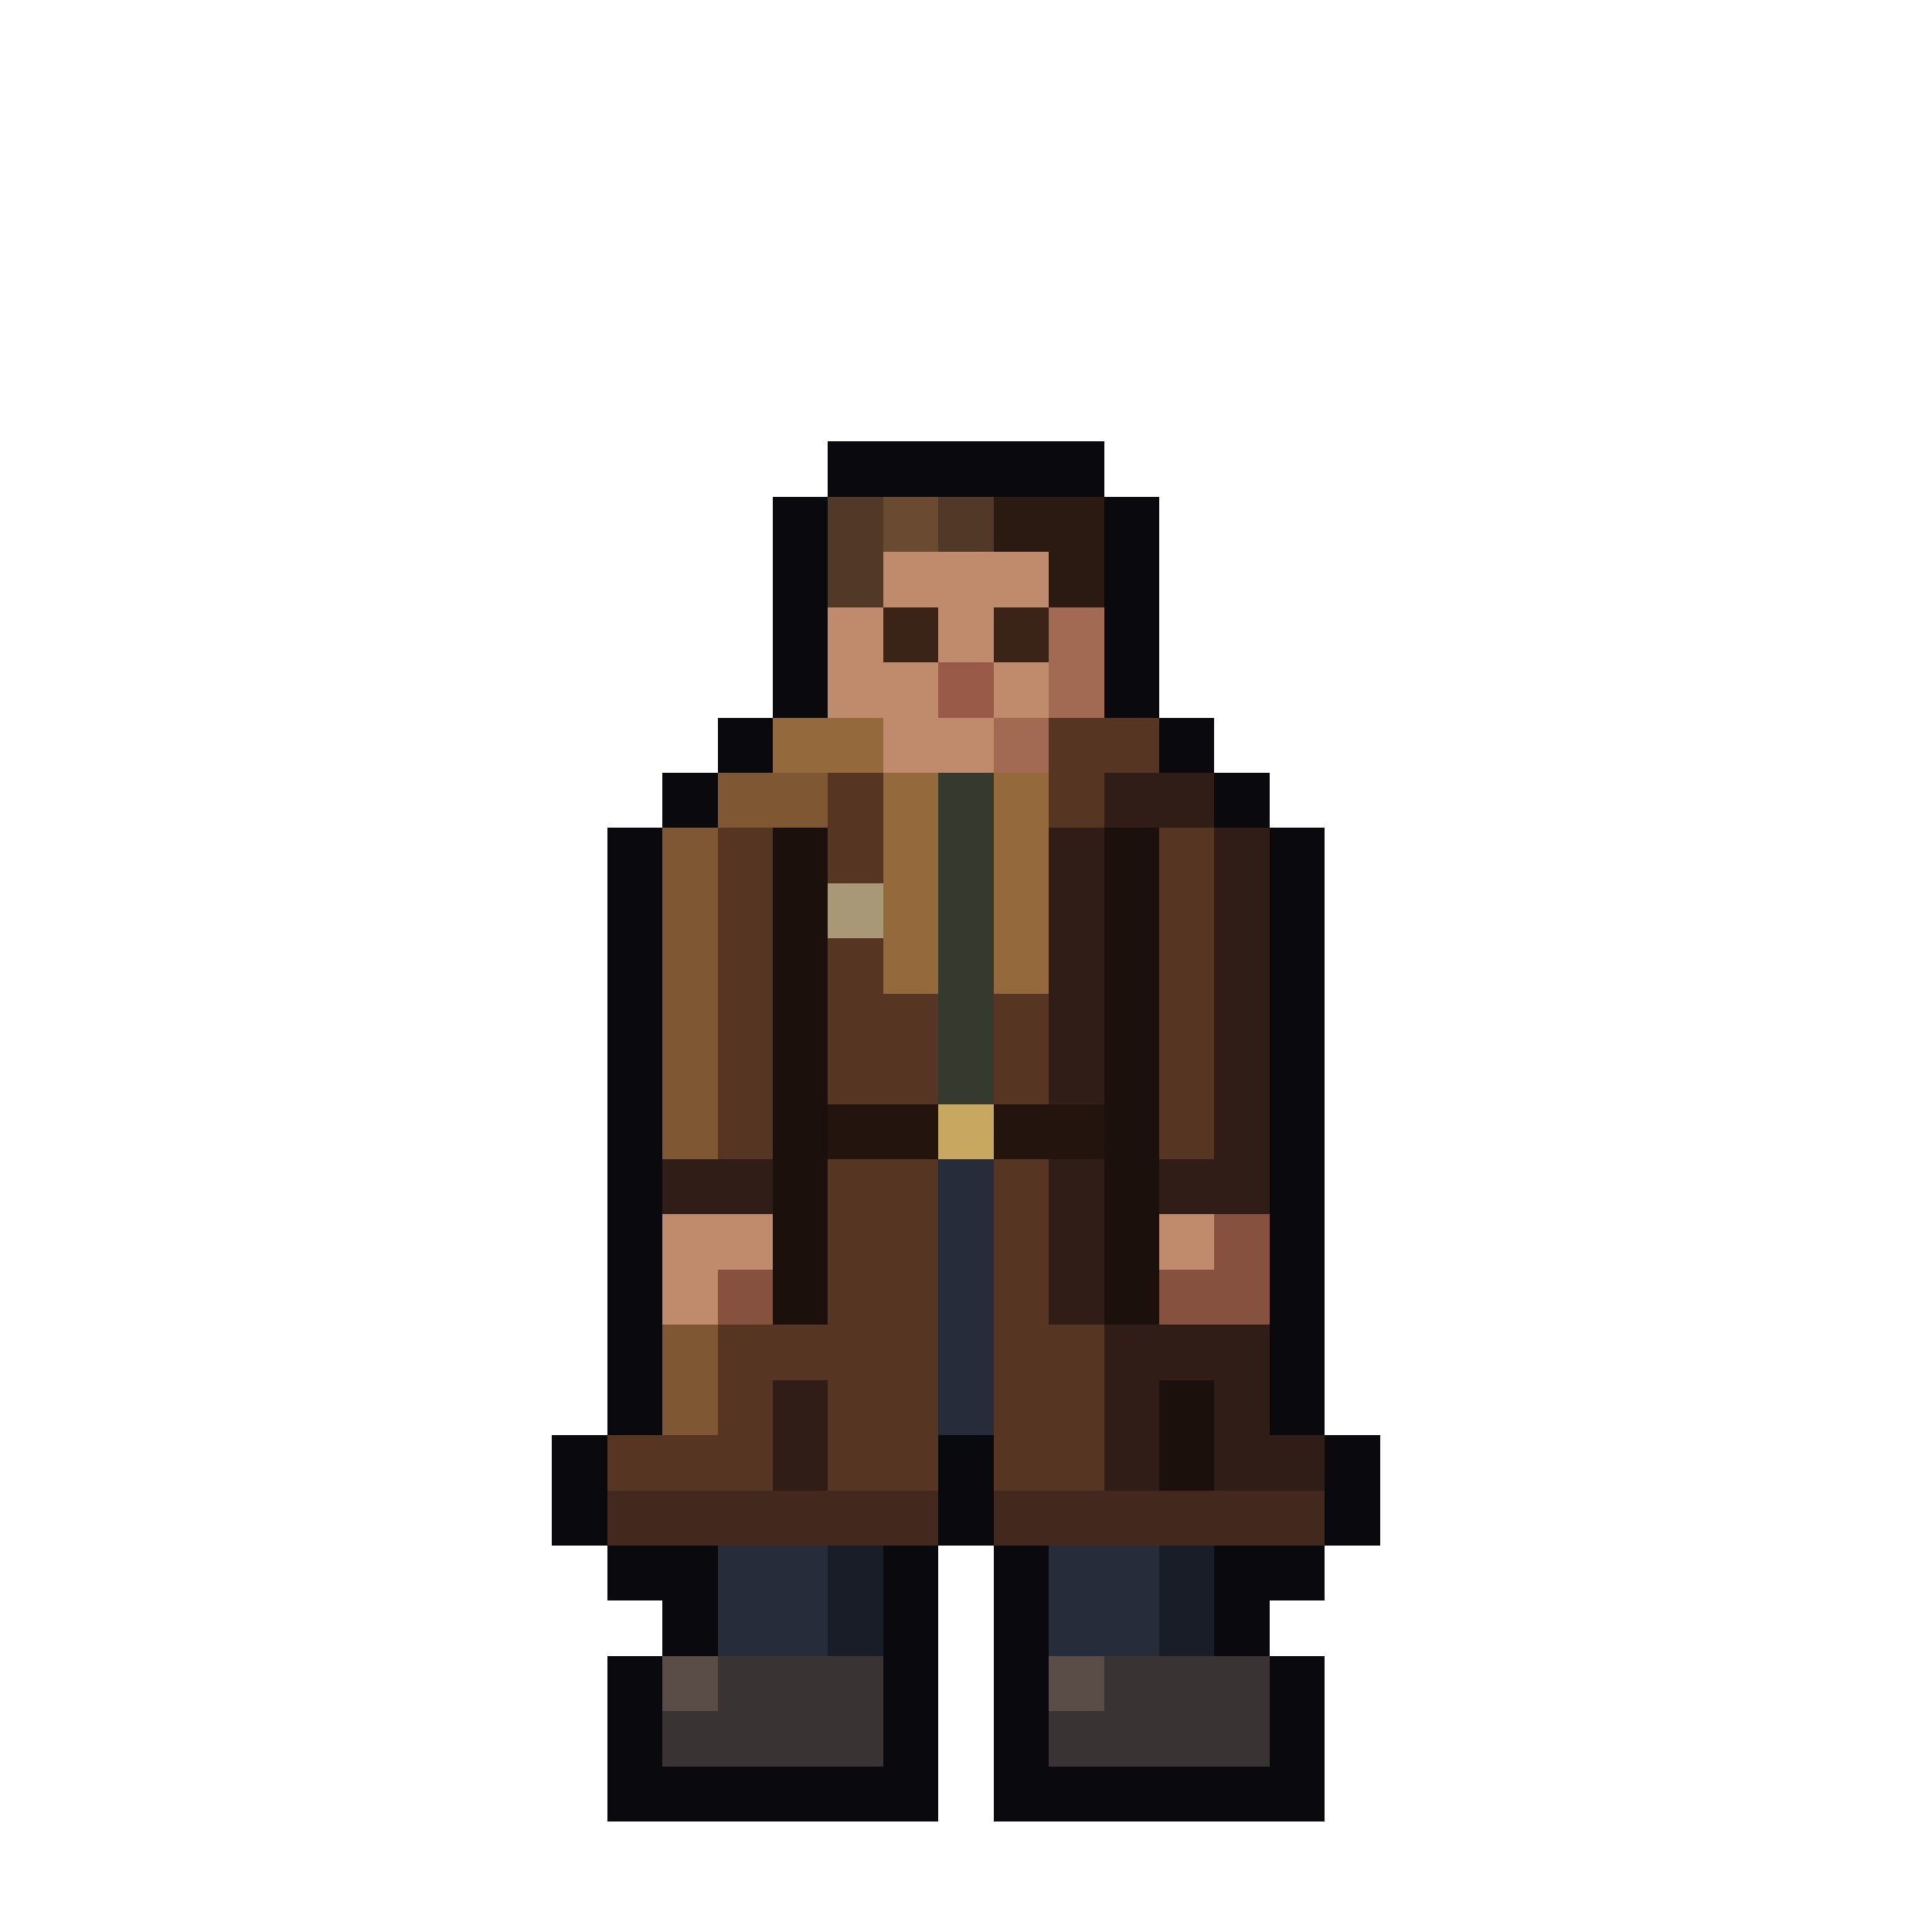
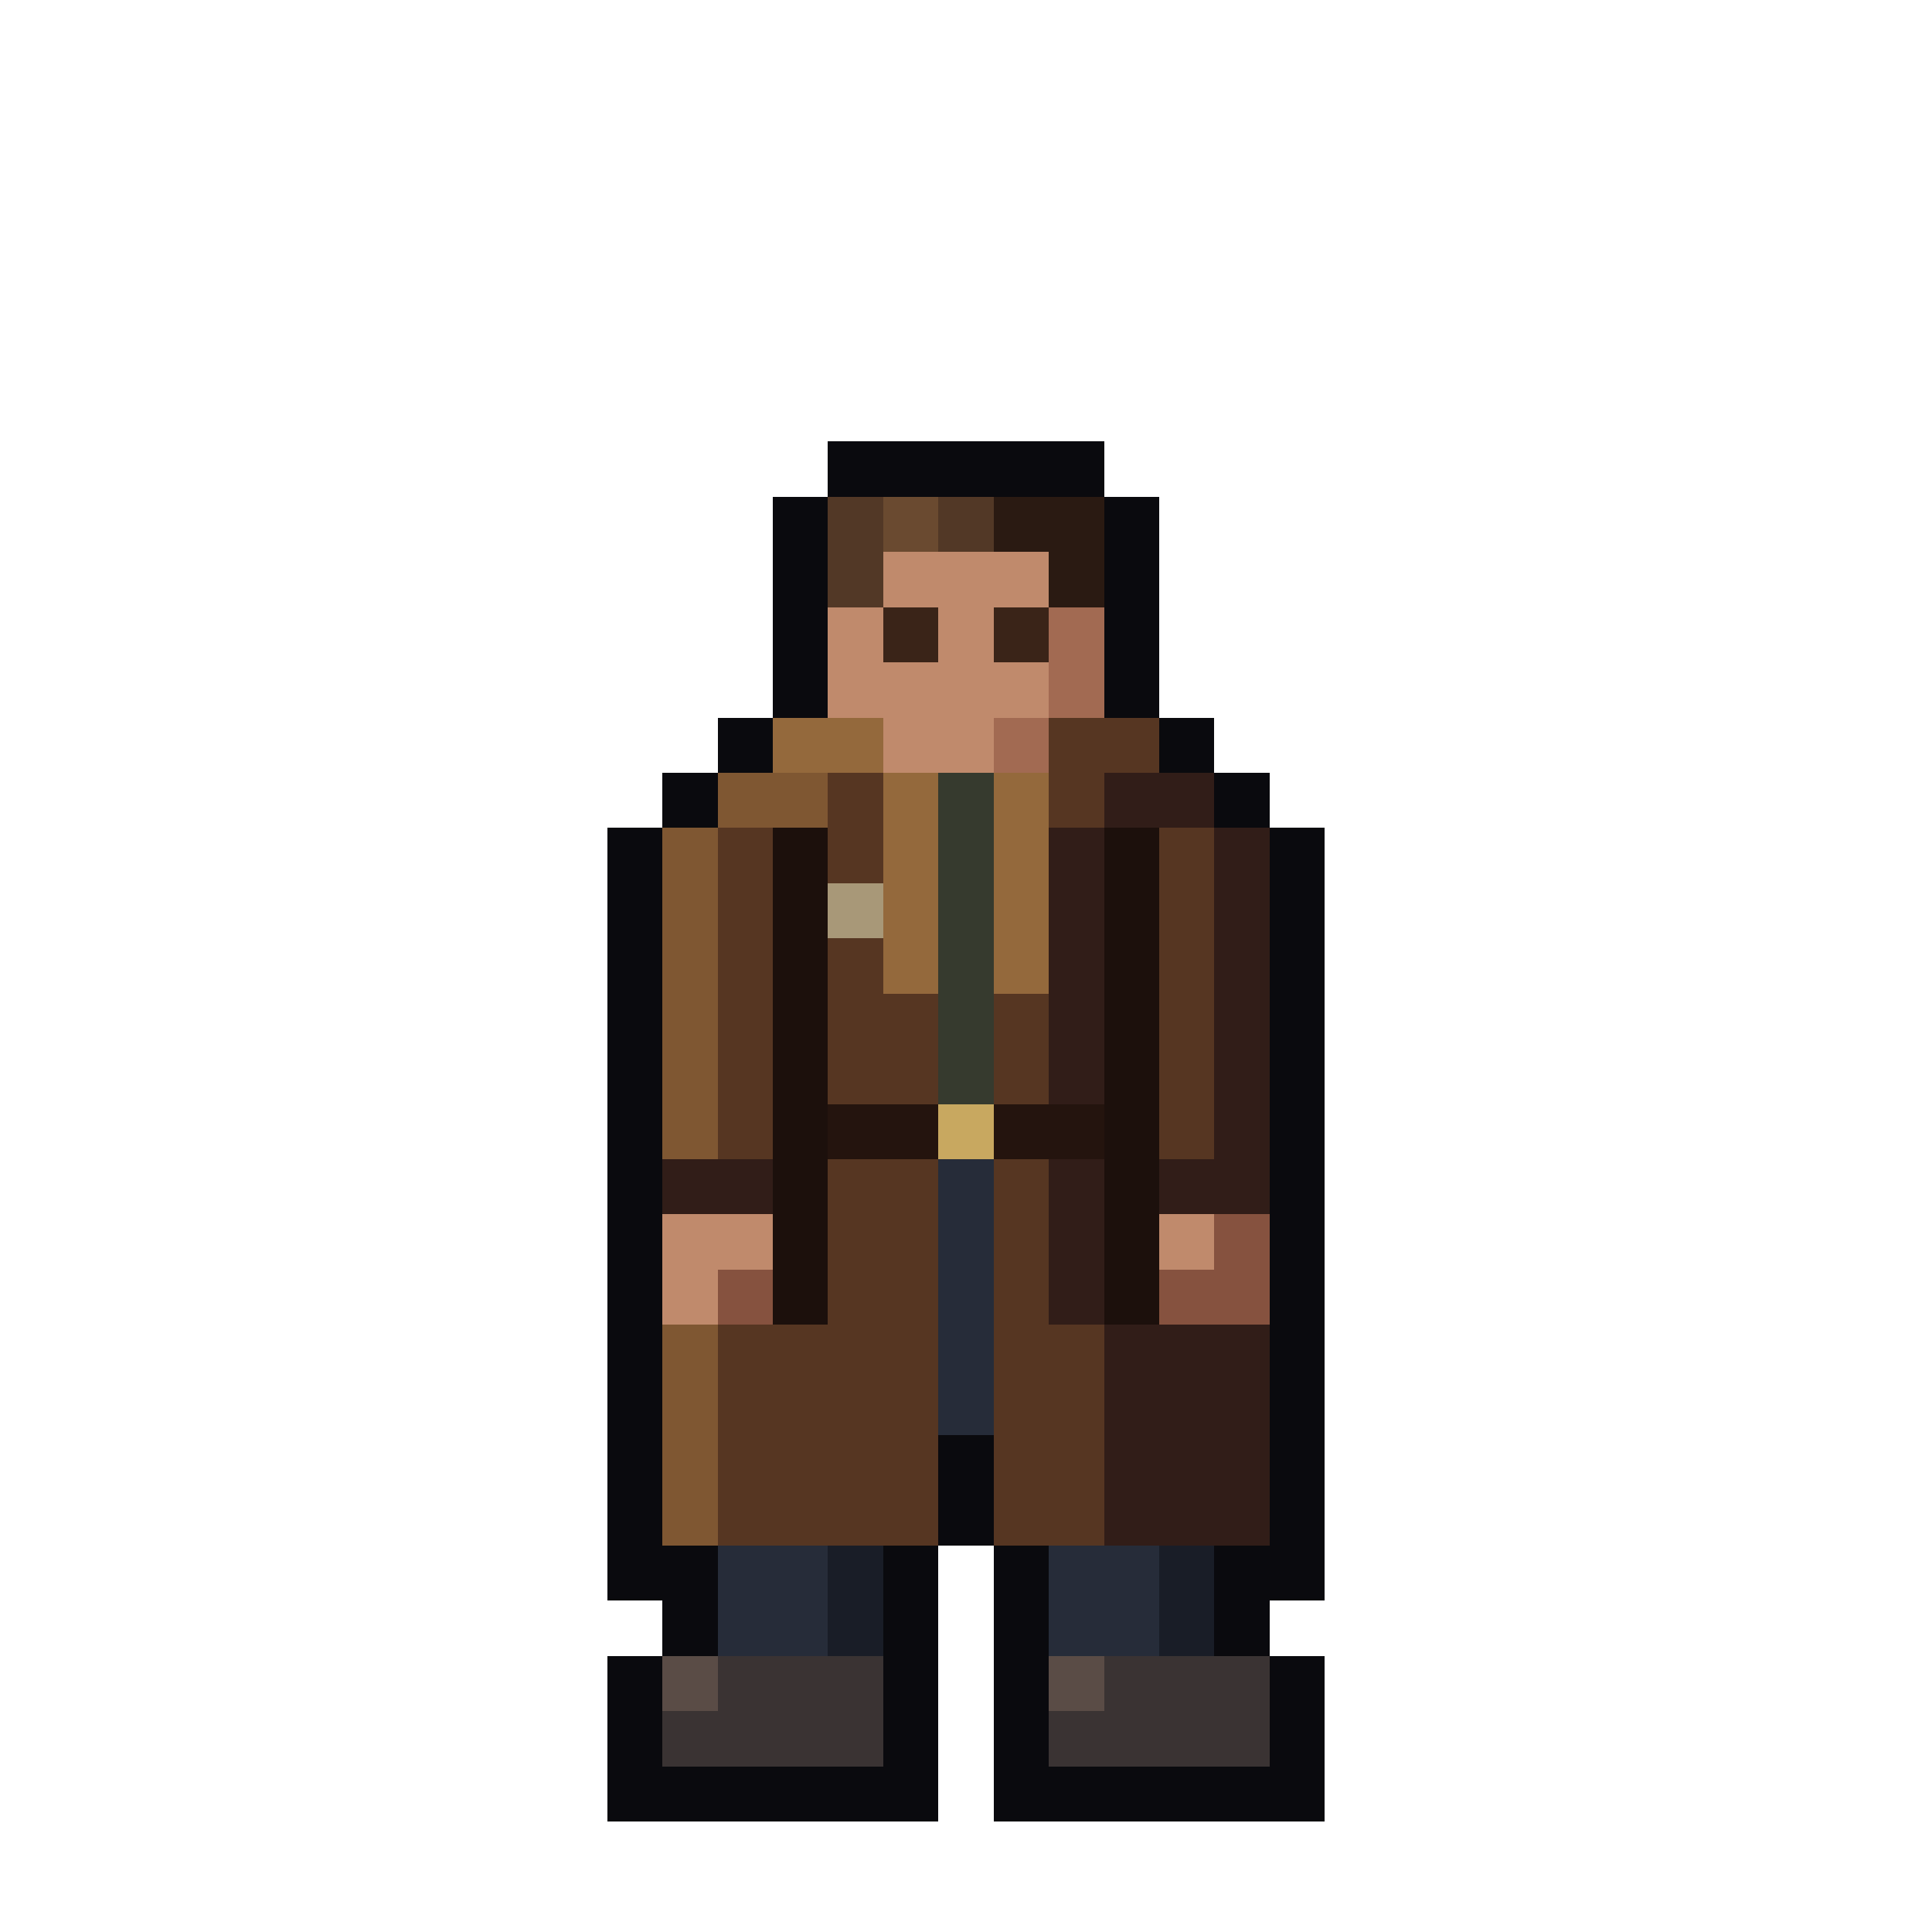
<svg xmlns="http://www.w3.org/2000/svg" viewBox="0 0 35 35" width="140" height="140" shape-rendering="crispEdges">
-   <rect x="10" y="26" width="1" height="1" fill="#0a0a0e" />
-   <rect x="10" y="27" width="1" height="1" fill="#0a0a0e" />
  <rect x="11" y="15" width="1" height="1" fill="#0a0a0e" />
  <rect x="11" y="16" width="1" height="1" fill="#0a0a0e" />
  <rect x="11" y="17" width="1" height="1" fill="#0a0a0e" />
  <rect x="11" y="18" width="1" height="1" fill="#0a0a0e" />
  <rect x="11" y="19" width="1" height="1" fill="#0a0a0e" />
  <rect x="11" y="20" width="1" height="1" fill="#0a0a0e" />
  <rect x="11" y="21" width="1" height="1" fill="#0a0a0e" />
  <rect x="11" y="22" width="1" height="1" fill="#0a0a0e" />
  <rect x="11" y="23" width="1" height="1" fill="#0a0a0e" />
  <rect x="11" y="24" width="1" height="1" fill="#0a0a0e" />
  <rect x="11" y="25" width="1" height="1" fill="#0a0a0e" />
-   <rect x="11" y="26" width="1" height="1" fill="#563622" />
-   <rect x="11" y="27" width="1" height="1" fill="#43291d" />
+   <rect x="11" y="26" width="1" height="1" fill="#0a0a0e" />
+   <rect x="11" y="27" width="1" height="1" fill="#0a0a0e" />
  <rect x="11" y="28" width="1" height="1" fill="#0a0a0e" />
  <rect x="11" y="30" width="1" height="1" fill="#0a0a0e" />
  <rect x="11" y="31" width="1" height="1" fill="#0a0a0e" />
  <rect x="11" y="32" width="1" height="1" fill="#0a0a0e" />
  <rect x="12" y="14" width="1" height="1" fill="#0a0a0e" />
  <rect x="12" y="15" width="1" height="1" fill="#7f5732" />
  <rect x="12" y="16" width="1" height="1" fill="#7f5732" />
  <rect x="12" y="17" width="1" height="1" fill="#7f5732" />
  <rect x="12" y="18" width="1" height="1" fill="#7f5732" />
  <rect x="12" y="19" width="1" height="1" fill="#7f5732" />
  <rect x="12" y="20" width="1" height="1" fill="#7f5732" />
  <rect x="12" y="21" width="1" height="1" fill="#311d18" />
  <rect x="12" y="22" width="1" height="1" fill="#c08a6c" />
  <rect x="12" y="23" width="1" height="1" fill="#c08a6c" />
  <rect x="12" y="24" width="1" height="1" fill="#7f5732" />
  <rect x="12" y="25" width="1" height="1" fill="#7f5732" />
-   <rect x="12" y="26" width="1" height="1" fill="#563622" />
-   <rect x="12" y="27" width="1" height="1" fill="#43291d" />
+   <rect x="12" y="26" width="1" height="1" fill="#7f5732" />
+   <rect x="12" y="27" width="1" height="1" fill="#7f5732" />
  <rect x="12" y="28" width="1" height="1" fill="#0a0a0e" />
  <rect x="12" y="29" width="1" height="1" fill="#0a0a0e" />
  <rect x="12" y="30" width="1" height="1" fill="#5a4c46" />
  <rect x="12" y="31" width="1" height="1" fill="#3a3333" />
  <rect x="12" y="32" width="1" height="1" fill="#0a0a0e" />
  <rect x="13" y="13" width="1" height="1" fill="#0a0a0e" />
  <rect x="13" y="14" width="1" height="1" fill="#7f5732" />
  <rect x="13" y="15" width="1" height="1" fill="#563622" />
  <rect x="13" y="16" width="1" height="1" fill="#563622" />
  <rect x="13" y="17" width="1" height="1" fill="#563622" />
  <rect x="13" y="18" width="1" height="1" fill="#563622" />
  <rect x="13" y="19" width="1" height="1" fill="#563622" />
  <rect x="13" y="20" width="1" height="1" fill="#563622" />
  <rect x="13" y="21" width="1" height="1" fill="#311d18" />
  <rect x="13" y="22" width="1" height="1" fill="#c08a6c" />
  <rect x="13" y="23" width="1" height="1" fill="#86523f" />
  <rect x="13" y="24" width="1" height="1" fill="#563622" />
  <rect x="13" y="25" width="1" height="1" fill="#563622" />
  <rect x="13" y="26" width="1" height="1" fill="#563622" />
-   <rect x="13" y="27" width="1" height="1" fill="#43291d" />
+   <rect x="13" y="27" width="1" height="1" fill="#563622" />
  <rect x="13" y="28" width="1" height="1" fill="#262c39" />
  <rect x="13" y="29" width="1" height="1" fill="#262c39" />
  <rect x="13" y="30" width="1" height="1" fill="#3a3333" />
  <rect x="13" y="31" width="1" height="1" fill="#3a3333" />
  <rect x="13" y="32" width="1" height="1" fill="#0a0a0e" />
  <rect x="14" y="9" width="1" height="1" fill="#0a0a0e" />
  <rect x="14" y="10" width="1" height="1" fill="#0a0a0e" />
  <rect x="14" y="11" width="1" height="1" fill="#0a0a0e" />
  <rect x="14" y="12" width="1" height="1" fill="#0a0a0e" />
  <rect x="14" y="13" width="1" height="1" fill="#94693c" />
  <rect x="14" y="14" width="1" height="1" fill="#7f5732" />
  <rect x="14" y="15" width="1" height="1" fill="#1c100c" />
  <rect x="14" y="16" width="1" height="1" fill="#1c100c" />
  <rect x="14" y="17" width="1" height="1" fill="#1c100c" />
  <rect x="14" y="18" width="1" height="1" fill="#1c100c" />
  <rect x="14" y="19" width="1" height="1" fill="#1c100c" />
  <rect x="14" y="20" width="1" height="1" fill="#1c100c" />
  <rect x="14" y="21" width="1" height="1" fill="#1c100c" />
  <rect x="14" y="22" width="1" height="1" fill="#1c100c" />
  <rect x="14" y="23" width="1" height="1" fill="#1c100c" />
  <rect x="14" y="24" width="1" height="1" fill="#563622" />
-   <rect x="14" y="25" width="1" height="1" fill="#311d18" />
-   <rect x="14" y="26" width="1" height="1" fill="#311d18" />
-   <rect x="14" y="27" width="1" height="1" fill="#43291d" />
+   <rect x="14" y="25" width="1" height="1" fill="#563622" />
+   <rect x="14" y="26" width="1" height="1" fill="#563622" />
+   <rect x="14" y="27" width="1" height="1" fill="#563622" />
  <rect x="14" y="28" width="1" height="1" fill="#262c39" />
  <rect x="14" y="29" width="1" height="1" fill="#262c39" />
  <rect x="14" y="30" width="1" height="1" fill="#3a3333" />
  <rect x="14" y="31" width="1" height="1" fill="#3a3333" />
  <rect x="14" y="32" width="1" height="1" fill="#0a0a0e" />
  <rect x="15" y="8" width="1" height="1" fill="#0a0a0e" />
  <rect x="15" y="9" width="1" height="1" fill="#523826" />
  <rect x="15" y="10" width="1" height="1" fill="#523826" />
  <rect x="15" y="11" width="1" height="1" fill="#c08a6c" />
  <rect x="15" y="12" width="1" height="1" fill="#c08a6c" />
  <rect x="15" y="13" width="1" height="1" fill="#94693c" />
  <rect x="15" y="14" width="1" height="1" fill="#563622" />
  <rect x="15" y="15" width="1" height="1" fill="#563622" />
  <rect x="15" y="16" width="1" height="1" fill="#a89878" />
  <rect x="15" y="17" width="1" height="1" fill="#563622" />
  <rect x="15" y="18" width="1" height="1" fill="#563622" />
  <rect x="15" y="19" width="1" height="1" fill="#563622" />
  <rect x="15" y="20" width="1" height="1" fill="#24140e" />
  <rect x="15" y="21" width="1" height="1" fill="#563622" />
  <rect x="15" y="22" width="1" height="1" fill="#563622" />
  <rect x="15" y="23" width="1" height="1" fill="#563622" />
  <rect x="15" y="24" width="1" height="1" fill="#563622" />
  <rect x="15" y="25" width="1" height="1" fill="#563622" />
  <rect x="15" y="26" width="1" height="1" fill="#563622" />
-   <rect x="15" y="27" width="1" height="1" fill="#43291d" />
+   <rect x="15" y="27" width="1" height="1" fill="#563622" />
  <rect x="15" y="28" width="1" height="1" fill="#191d27" />
  <rect x="15" y="29" width="1" height="1" fill="#191d27" />
  <rect x="15" y="30" width="1" height="1" fill="#3a3333" />
  <rect x="15" y="31" width="1" height="1" fill="#3a3333" />
  <rect x="15" y="32" width="1" height="1" fill="#0a0a0e" />
  <rect x="16" y="8" width="1" height="1" fill="#0a0a0e" />
  <rect x="16" y="9" width="1" height="1" fill="#6a4a30" />
  <rect x="16" y="10" width="1" height="1" fill="#c08a6c" />
  <rect x="16" y="11" width="1" height="1" fill="#3a2418" />
  <rect x="16" y="12" width="1" height="1" fill="#c08a6c" />
  <rect x="16" y="13" width="1" height="1" fill="#c08a6c" />
  <rect x="16" y="14" width="1" height="1" fill="#94693c" />
  <rect x="16" y="15" width="1" height="1" fill="#94693c" />
  <rect x="16" y="16" width="1" height="1" fill="#94693c" />
  <rect x="16" y="17" width="1" height="1" fill="#94693c" />
  <rect x="16" y="18" width="1" height="1" fill="#563622" />
  <rect x="16" y="19" width="1" height="1" fill="#563622" />
  <rect x="16" y="20" width="1" height="1" fill="#24140e" />
  <rect x="16" y="21" width="1" height="1" fill="#563622" />
  <rect x="16" y="22" width="1" height="1" fill="#563622" />
  <rect x="16" y="23" width="1" height="1" fill="#563622" />
  <rect x="16" y="24" width="1" height="1" fill="#563622" />
  <rect x="16" y="25" width="1" height="1" fill="#563622" />
  <rect x="16" y="26" width="1" height="1" fill="#563622" />
-   <rect x="16" y="27" width="1" height="1" fill="#43291d" />
+   <rect x="16" y="27" width="1" height="1" fill="#563622" />
  <rect x="16" y="28" width="1" height="1" fill="#0a0a0e" />
  <rect x="16" y="29" width="1" height="1" fill="#0a0a0e" />
  <rect x="16" y="30" width="1" height="1" fill="#0a0a0e" />
  <rect x="16" y="31" width="1" height="1" fill="#0a0a0e" />
  <rect x="16" y="32" width="1" height="1" fill="#0a0a0e" />
  <rect x="17" y="8" width="1" height="1" fill="#0a0a0e" />
  <rect x="17" y="9" width="1" height="1" fill="#523826" />
  <rect x="17" y="10" width="1" height="1" fill="#c08a6c" />
  <rect x="17" y="11" width="1" height="1" fill="#c08a6c" />
-   <rect x="17" y="12" width="1" height="1" fill="#9a5a48" />
+   <rect x="17" y="12" width="1" height="1" fill="#c08a6c" />
  <rect x="17" y="13" width="1" height="1" fill="#c08a6c" />
  <rect x="17" y="14" width="1" height="1" fill="#363a2e" />
  <rect x="17" y="15" width="1" height="1" fill="#363a2e" />
  <rect x="17" y="16" width="1" height="1" fill="#363a2e" />
  <rect x="17" y="17" width="1" height="1" fill="#363a2e" />
  <rect x="17" y="18" width="1" height="1" fill="#363a2e" />
  <rect x="17" y="19" width="1" height="1" fill="#363a2e" />
  <rect x="17" y="20" width="1" height="1" fill="#c8a860" />
  <rect x="17" y="21" width="1" height="1" fill="#262c39" />
  <rect x="17" y="22" width="1" height="1" fill="#262c39" />
  <rect x="17" y="23" width="1" height="1" fill="#262c39" />
  <rect x="17" y="24" width="1" height="1" fill="#262c39" />
  <rect x="17" y="25" width="1" height="1" fill="#262c39" />
  <rect x="17" y="26" width="1" height="1" fill="#0a0a0e" />
  <rect x="17" y="27" width="1" height="1" fill="#0a0a0e" />
  <rect x="18" y="8" width="1" height="1" fill="#0a0a0e" />
  <rect x="18" y="9" width="1" height="1" fill="#2a1a12" />
  <rect x="18" y="10" width="1" height="1" fill="#c08a6c" />
  <rect x="18" y="11" width="1" height="1" fill="#3a2418" />
  <rect x="18" y="12" width="1" height="1" fill="#c08a6c" />
  <rect x="18" y="13" width="1" height="1" fill="#a26a52" />
  <rect x="18" y="14" width="1" height="1" fill="#94693c" />
  <rect x="18" y="15" width="1" height="1" fill="#94693c" />
  <rect x="18" y="16" width="1" height="1" fill="#94693c" />
  <rect x="18" y="17" width="1" height="1" fill="#94693c" />
  <rect x="18" y="18" width="1" height="1" fill="#563622" />
  <rect x="18" y="19" width="1" height="1" fill="#563622" />
  <rect x="18" y="20" width="1" height="1" fill="#24140e" />
  <rect x="18" y="21" width="1" height="1" fill="#563622" />
  <rect x="18" y="22" width="1" height="1" fill="#563622" />
  <rect x="18" y="23" width="1" height="1" fill="#563622" />
  <rect x="18" y="24" width="1" height="1" fill="#563622" />
  <rect x="18" y="25" width="1" height="1" fill="#563622" />
  <rect x="18" y="26" width="1" height="1" fill="#563622" />
-   <rect x="18" y="27" width="1" height="1" fill="#43291d" />
+   <rect x="18" y="27" width="1" height="1" fill="#563622" />
  <rect x="18" y="28" width="1" height="1" fill="#0a0a0e" />
  <rect x="18" y="29" width="1" height="1" fill="#0a0a0e" />
  <rect x="18" y="30" width="1" height="1" fill="#0a0a0e" />
  <rect x="18" y="31" width="1" height="1" fill="#0a0a0e" />
  <rect x="18" y="32" width="1" height="1" fill="#0a0a0e" />
  <rect x="19" y="8" width="1" height="1" fill="#0a0a0e" />
  <rect x="19" y="9" width="1" height="1" fill="#2a1a12" />
  <rect x="19" y="10" width="1" height="1" fill="#2a1a12" />
  <rect x="19" y="11" width="1" height="1" fill="#a26a52" />
  <rect x="19" y="12" width="1" height="1" fill="#a26a52" />
  <rect x="19" y="13" width="1" height="1" fill="#563622" />
  <rect x="19" y="14" width="1" height="1" fill="#563622" />
  <rect x="19" y="15" width="1" height="1" fill="#311d18" />
  <rect x="19" y="16" width="1" height="1" fill="#311d18" />
  <rect x="19" y="17" width="1" height="1" fill="#311d18" />
  <rect x="19" y="18" width="1" height="1" fill="#311d18" />
  <rect x="19" y="19" width="1" height="1" fill="#311d18" />
  <rect x="19" y="20" width="1" height="1" fill="#24140e" />
  <rect x="19" y="21" width="1" height="1" fill="#311d18" />
  <rect x="19" y="22" width="1" height="1" fill="#311d18" />
  <rect x="19" y="23" width="1" height="1" fill="#311d18" />
  <rect x="19" y="24" width="1" height="1" fill="#563622" />
  <rect x="19" y="25" width="1" height="1" fill="#563622" />
  <rect x="19" y="26" width="1" height="1" fill="#563622" />
-   <rect x="19" y="27" width="1" height="1" fill="#43291d" />
+   <rect x="19" y="27" width="1" height="1" fill="#563622" />
  <rect x="19" y="28" width="1" height="1" fill="#262c39" />
  <rect x="19" y="29" width="1" height="1" fill="#262c39" />
  <rect x="19" y="30" width="1" height="1" fill="#5a4c46" />
  <rect x="19" y="31" width="1" height="1" fill="#3a3333" />
  <rect x="19" y="32" width="1" height="1" fill="#0a0a0e" />
  <rect x="20" y="9" width="1" height="1" fill="#0a0a0e" />
  <rect x="20" y="10" width="1" height="1" fill="#0a0a0e" />
  <rect x="20" y="11" width="1" height="1" fill="#0a0a0e" />
  <rect x="20" y="12" width="1" height="1" fill="#0a0a0e" />
  <rect x="20" y="13" width="1" height="1" fill="#563622" />
  <rect x="20" y="14" width="1" height="1" fill="#311d18" />
  <rect x="20" y="15" width="1" height="1" fill="#1c100c" />
  <rect x="20" y="16" width="1" height="1" fill="#1c100c" />
  <rect x="20" y="17" width="1" height="1" fill="#1c100c" />
  <rect x="20" y="18" width="1" height="1" fill="#1c100c" />
  <rect x="20" y="19" width="1" height="1" fill="#1c100c" />
  <rect x="20" y="20" width="1" height="1" fill="#1c100c" />
  <rect x="20" y="21" width="1" height="1" fill="#1c100c" />
  <rect x="20" y="22" width="1" height="1" fill="#1c100c" />
  <rect x="20" y="23" width="1" height="1" fill="#1c100c" />
  <rect x="20" y="24" width="1" height="1" fill="#311d18" />
  <rect x="20" y="25" width="1" height="1" fill="#311d18" />
  <rect x="20" y="26" width="1" height="1" fill="#311d18" />
-   <rect x="20" y="27" width="1" height="1" fill="#43291d" />
+   <rect x="20" y="27" width="1" height="1" fill="#311d18" />
  <rect x="20" y="28" width="1" height="1" fill="#262c39" />
  <rect x="20" y="29" width="1" height="1" fill="#262c39" />
  <rect x="20" y="30" width="1" height="1" fill="#3a3333" />
  <rect x="20" y="31" width="1" height="1" fill="#3a3333" />
  <rect x="20" y="32" width="1" height="1" fill="#0a0a0e" />
  <rect x="21" y="13" width="1" height="1" fill="#0a0a0e" />
  <rect x="21" y="14" width="1" height="1" fill="#311d18" />
  <rect x="21" y="15" width="1" height="1" fill="#563622" />
  <rect x="21" y="16" width="1" height="1" fill="#563622" />
  <rect x="21" y="17" width="1" height="1" fill="#563622" />
  <rect x="21" y="18" width="1" height="1" fill="#563622" />
  <rect x="21" y="19" width="1" height="1" fill="#563622" />
  <rect x="21" y="20" width="1" height="1" fill="#563622" />
  <rect x="21" y="21" width="1" height="1" fill="#311d18" />
  <rect x="21" y="22" width="1" height="1" fill="#c08a6c" />
  <rect x="21" y="23" width="1" height="1" fill="#86523f" />
  <rect x="21" y="24" width="1" height="1" fill="#311d18" />
-   <rect x="21" y="25" width="1" height="1" fill="#1c100c" />
-   <rect x="21" y="26" width="1" height="1" fill="#1c100c" />
-   <rect x="21" y="27" width="1" height="1" fill="#43291d" />
+   <rect x="21" y="25" width="1" height="1" fill="#311d18" />
+   <rect x="21" y="26" width="1" height="1" fill="#311d18" />
+   <rect x="21" y="27" width="1" height="1" fill="#311d18" />
  <rect x="21" y="28" width="1" height="1" fill="#191d27" />
  <rect x="21" y="29" width="1" height="1" fill="#191d27" />
  <rect x="21" y="30" width="1" height="1" fill="#3a3333" />
  <rect x="21" y="31" width="1" height="1" fill="#3a3333" />
  <rect x="21" y="32" width="1" height="1" fill="#0a0a0e" />
  <rect x="22" y="14" width="1" height="1" fill="#0a0a0e" />
  <rect x="22" y="15" width="1" height="1" fill="#311d18" />
  <rect x="22" y="16" width="1" height="1" fill="#311d18" />
  <rect x="22" y="17" width="1" height="1" fill="#311d18" />
  <rect x="22" y="18" width="1" height="1" fill="#311d18" />
  <rect x="22" y="19" width="1" height="1" fill="#311d18" />
  <rect x="22" y="20" width="1" height="1" fill="#311d18" />
  <rect x="22" y="21" width="1" height="1" fill="#311d18" />
  <rect x="22" y="22" width="1" height="1" fill="#86523f" />
  <rect x="22" y="23" width="1" height="1" fill="#86523f" />
  <rect x="22" y="24" width="1" height="1" fill="#311d18" />
  <rect x="22" y="25" width="1" height="1" fill="#311d18" />
  <rect x="22" y="26" width="1" height="1" fill="#311d18" />
-   <rect x="22" y="27" width="1" height="1" fill="#43291d" />
+   <rect x="22" y="27" width="1" height="1" fill="#311d18" />
  <rect x="22" y="28" width="1" height="1" fill="#0a0a0e" />
  <rect x="22" y="29" width="1" height="1" fill="#0a0a0e" />
  <rect x="22" y="30" width="1" height="1" fill="#3a3333" />
  <rect x="22" y="31" width="1" height="1" fill="#3a3333" />
  <rect x="22" y="32" width="1" height="1" fill="#0a0a0e" />
  <rect x="23" y="15" width="1" height="1" fill="#0a0a0e" />
  <rect x="23" y="16" width="1" height="1" fill="#0a0a0e" />
  <rect x="23" y="17" width="1" height="1" fill="#0a0a0e" />
  <rect x="23" y="18" width="1" height="1" fill="#0a0a0e" />
  <rect x="23" y="19" width="1" height="1" fill="#0a0a0e" />
  <rect x="23" y="20" width="1" height="1" fill="#0a0a0e" />
  <rect x="23" y="21" width="1" height="1" fill="#0a0a0e" />
  <rect x="23" y="22" width="1" height="1" fill="#0a0a0e" />
  <rect x="23" y="23" width="1" height="1" fill="#0a0a0e" />
  <rect x="23" y="24" width="1" height="1" fill="#0a0a0e" />
  <rect x="23" y="25" width="1" height="1" fill="#0a0a0e" />
-   <rect x="23" y="26" width="1" height="1" fill="#311d18" />
-   <rect x="23" y="27" width="1" height="1" fill="#43291d" />
+   <rect x="23" y="26" width="1" height="1" fill="#0a0a0e" />
+   <rect x="23" y="27" width="1" height="1" fill="#0a0a0e" />
  <rect x="23" y="28" width="1" height="1" fill="#0a0a0e" />
  <rect x="23" y="30" width="1" height="1" fill="#0a0a0e" />
  <rect x="23" y="31" width="1" height="1" fill="#0a0a0e" />
  <rect x="23" y="32" width="1" height="1" fill="#0a0a0e" />
-   <rect x="24" y="26" width="1" height="1" fill="#0a0a0e" />
-   <rect x="24" y="27" width="1" height="1" fill="#0a0a0e" />
</svg>
